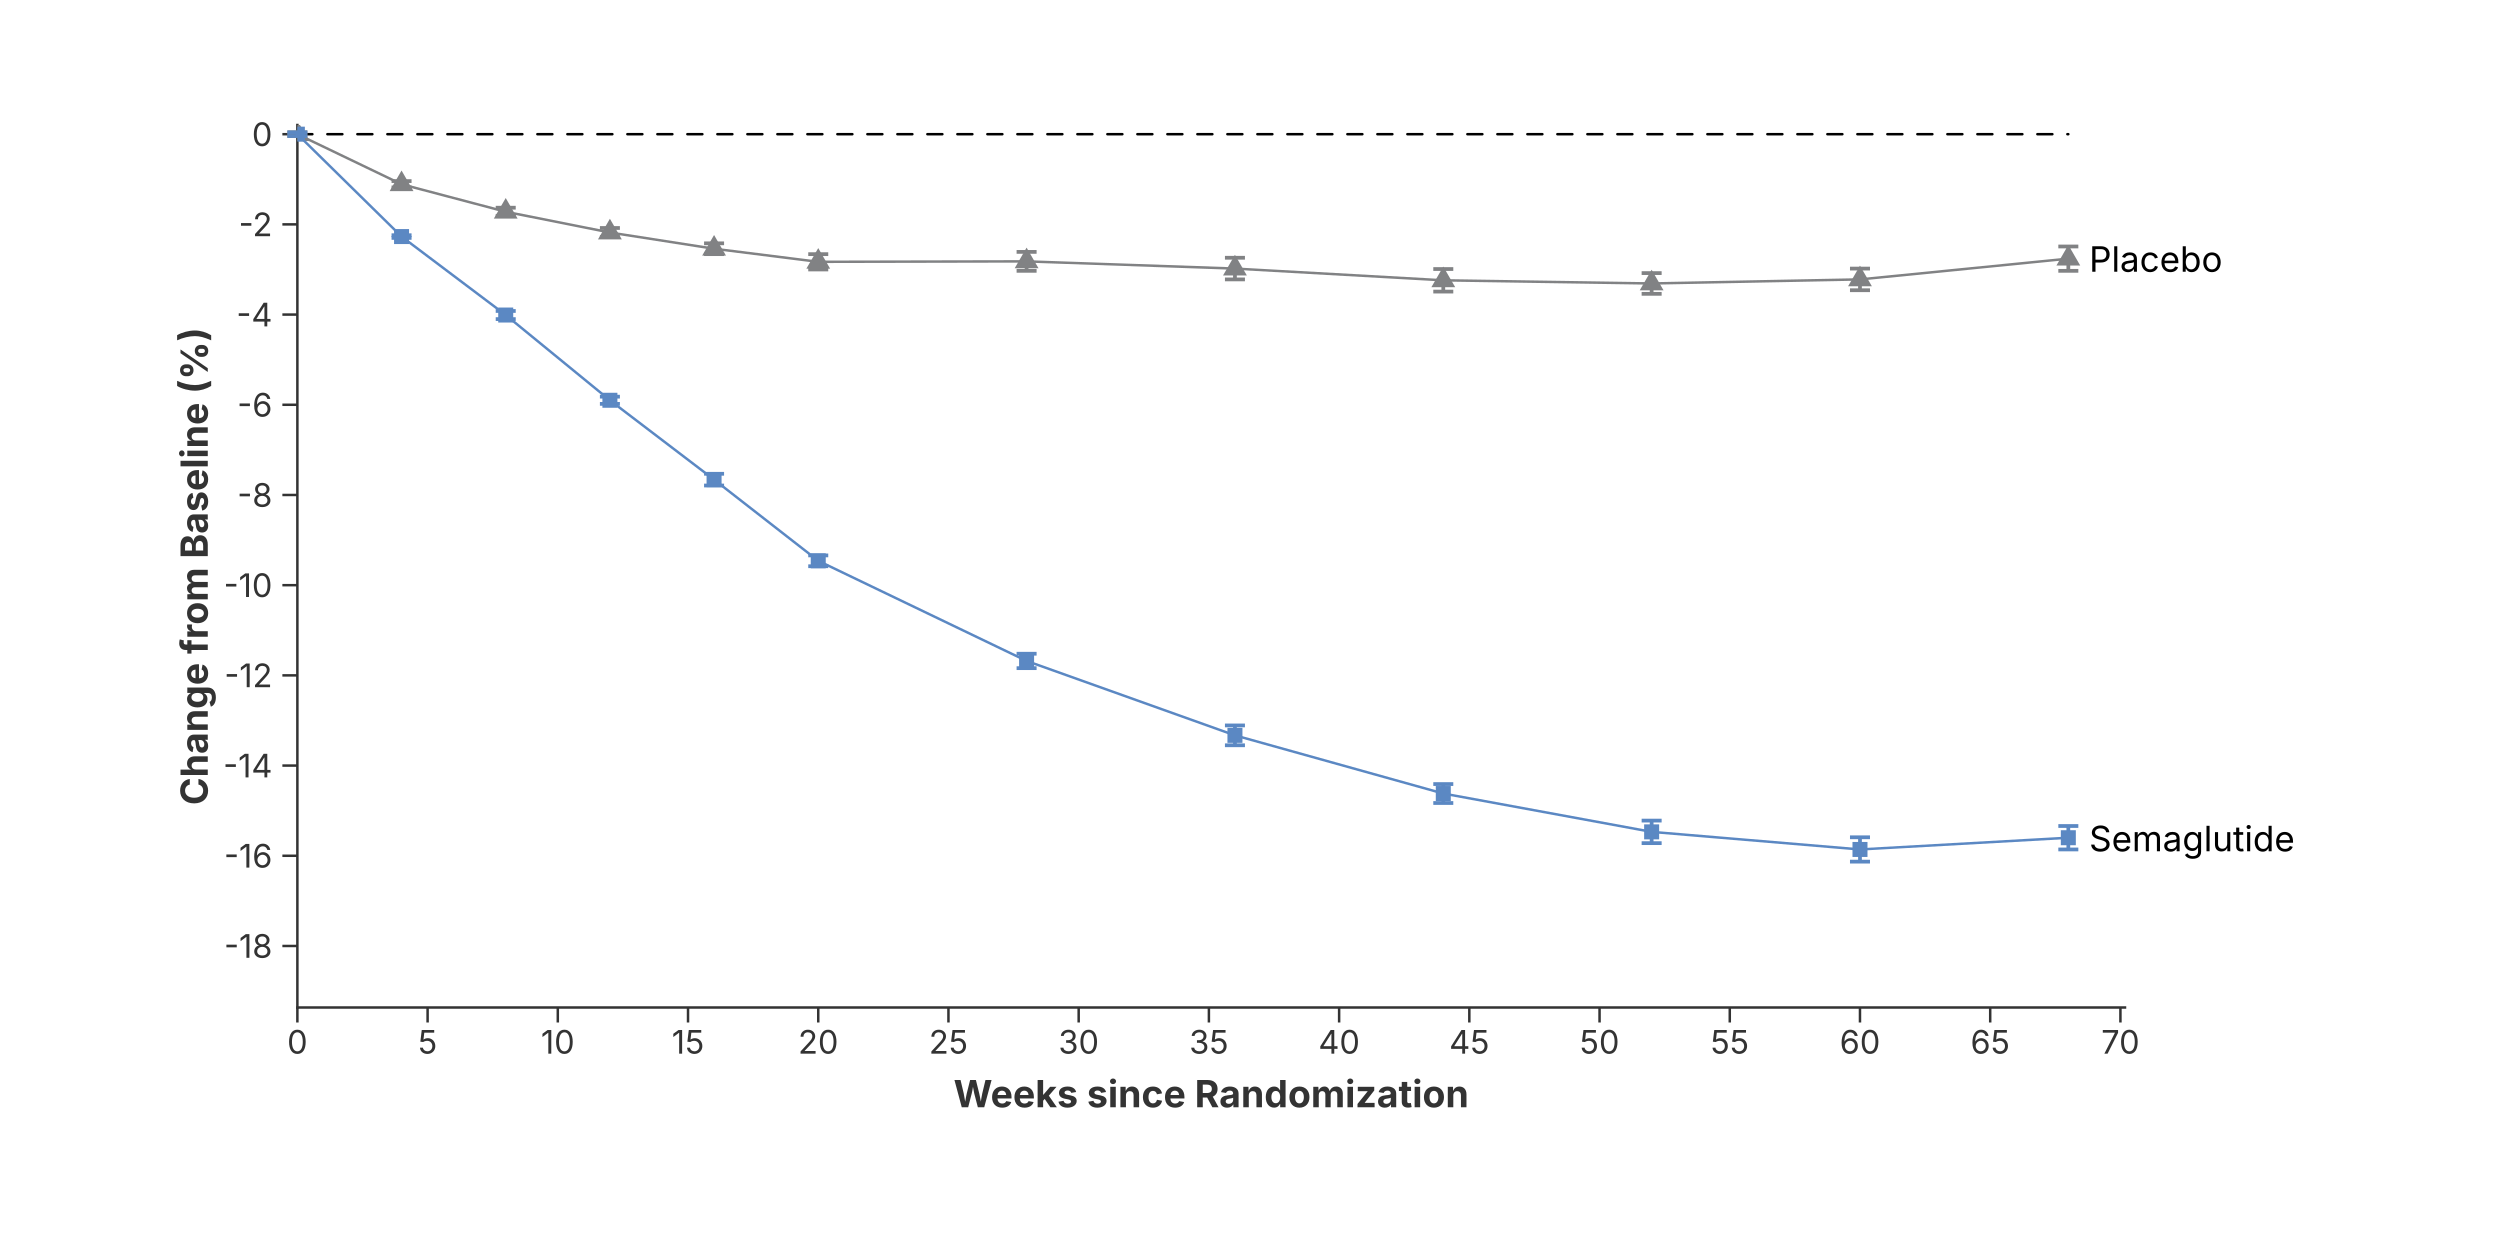
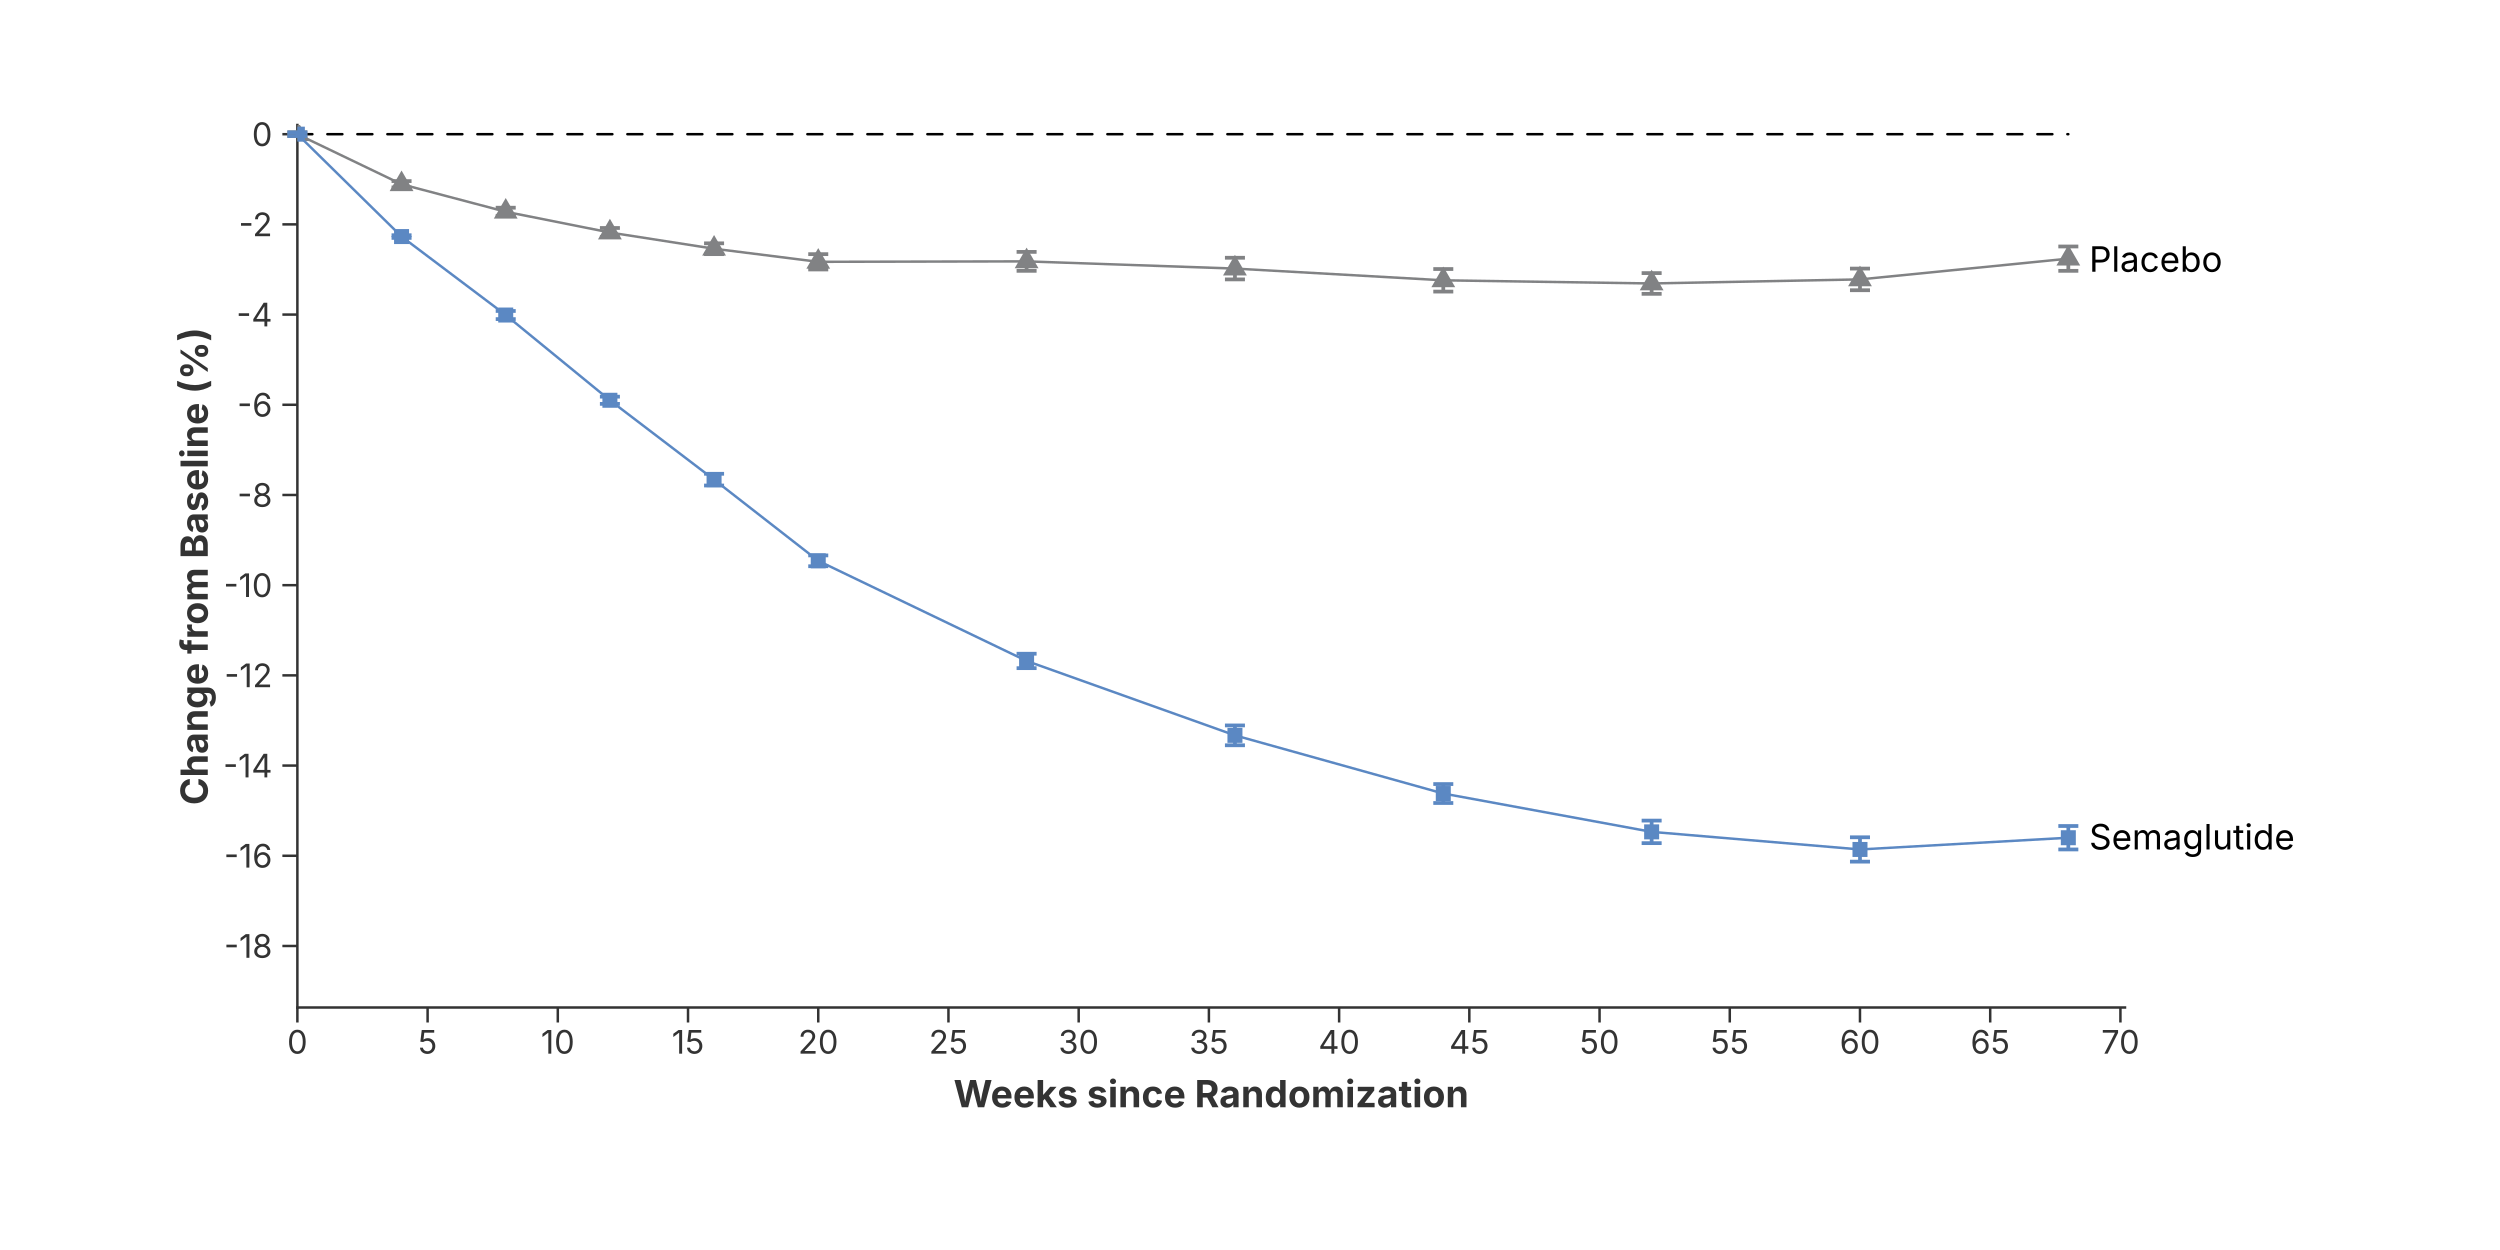
<svg xmlns="http://www.w3.org/2000/svg" width="1000" height="500" viewBox="0 0 1000 500">
  <rect width="100%" height="100%" fill="rgba(255,255,255,1.000)" />
  <line x1="118.95" y1="403.00" x2="850.00" y2="403.00" stroke="rgba(51,51,51,1.000)" stroke-width="1" stroke-linecap="square" />
  <line x1="118.95" y1="403.00" x2="118.95" y2="409.00" stroke="rgba(51,51,51,1.000)" stroke-width="1.0" />
  <text x="118.95" y="412.00" font-size="13" font-family="Inter, -apple-system, BlinkMacSystemFont, 'Segoe UI', Roboto, Helvetica, Arial, 'PingFang SC', 'Microsoft YaHei', Ubuntu, Cantarell, 'Noto Sans', sans-serif" fill="rgba(51,51,51,1.000)" text-anchor="middle" dominant-baseline="hanging">0</text>
  <line x1="171.04" y1="403.00" x2="171.04" y2="409.00" stroke="rgba(51,51,51,1.000)" stroke-width="1.0" />
  <text x="171.04" y="412.00" font-size="13" font-family="Inter, -apple-system, BlinkMacSystemFont, 'Segoe UI', Roboto, Helvetica, Arial, 'PingFang SC', 'Microsoft YaHei', Ubuntu, Cantarell, 'Noto Sans', sans-serif" fill="rgba(51,51,51,1.000)" text-anchor="middle" dominant-baseline="hanging">5</text>
  <line x1="223.12" y1="403.00" x2="223.12" y2="409.00" stroke="rgba(51,51,51,1.000)" stroke-width="1.0" />
  <text x="223.12" y="412.00" font-size="13" font-family="Inter, -apple-system, BlinkMacSystemFont, 'Segoe UI', Roboto, Helvetica, Arial, 'PingFang SC', 'Microsoft YaHei', Ubuntu, Cantarell, 'Noto Sans', sans-serif" fill="rgba(51,51,51,1.000)" text-anchor="middle" dominant-baseline="hanging">10</text>
  <line x1="275.21" y1="403.00" x2="275.21" y2="409.00" stroke="rgba(51,51,51,1.000)" stroke-width="1.0" />
  <text x="275.21" y="412.00" font-size="13" font-family="Inter, -apple-system, BlinkMacSystemFont, 'Segoe UI', Roboto, Helvetica, Arial, 'PingFang SC', 'Microsoft YaHei', Ubuntu, Cantarell, 'Noto Sans', sans-serif" fill="rgba(51,51,51,1.000)" text-anchor="middle" dominant-baseline="hanging">15</text>
  <line x1="327.30" y1="403.00" x2="327.30" y2="409.00" stroke="rgba(51,51,51,1.000)" stroke-width="1.0" />
  <text x="327.30" y="412.00" font-size="13" font-family="Inter, -apple-system, BlinkMacSystemFont, 'Segoe UI', Roboto, Helvetica, Arial, 'PingFang SC', 'Microsoft YaHei', Ubuntu, Cantarell, 'Noto Sans', sans-serif" fill="rgba(51,51,51,1.000)" text-anchor="middle" dominant-baseline="hanging">20</text>
  <line x1="379.38" y1="403.00" x2="379.38" y2="409.00" stroke="rgba(51,51,51,1.000)" stroke-width="1.0" />
  <text x="379.38" y="412.00" font-size="13" font-family="Inter, -apple-system, BlinkMacSystemFont, 'Segoe UI', Roboto, Helvetica, Arial, 'PingFang SC', 'Microsoft YaHei', Ubuntu, Cantarell, 'Noto Sans', sans-serif" fill="rgba(51,51,51,1.000)" text-anchor="middle" dominant-baseline="hanging">25</text>
  <line x1="431.47" y1="403.00" x2="431.47" y2="409.00" stroke="rgba(51,51,51,1.000)" stroke-width="1.0" />
  <text x="431.47" y="412.00" font-size="13" font-family="Inter, -apple-system, BlinkMacSystemFont, 'Segoe UI', Roboto, Helvetica, Arial, 'PingFang SC', 'Microsoft YaHei', Ubuntu, Cantarell, 'Noto Sans', sans-serif" fill="rgba(51,51,51,1.000)" text-anchor="middle" dominant-baseline="hanging">30</text>
  <line x1="483.56" y1="403.00" x2="483.56" y2="409.00" stroke="rgba(51,51,51,1.000)" stroke-width="1.0" />
  <text x="483.56" y="412.00" font-size="13" font-family="Inter, -apple-system, BlinkMacSystemFont, 'Segoe UI', Roboto, Helvetica, Arial, 'PingFang SC', 'Microsoft YaHei', Ubuntu, Cantarell, 'Noto Sans', sans-serif" fill="rgba(51,51,51,1.000)" text-anchor="middle" dominant-baseline="hanging">35</text>
  <line x1="535.65" y1="403.00" x2="535.65" y2="409.00" stroke="rgba(51,51,51,1.000)" stroke-width="1.0" />
  <text x="535.65" y="412.00" font-size="13" font-family="Inter, -apple-system, BlinkMacSystemFont, 'Segoe UI', Roboto, Helvetica, Arial, 'PingFang SC', 'Microsoft YaHei', Ubuntu, Cantarell, 'Noto Sans', sans-serif" fill="rgba(51,51,51,1.000)" text-anchor="middle" dominant-baseline="hanging">40</text>
  <line x1="587.73" y1="403.00" x2="587.73" y2="409.00" stroke="rgba(51,51,51,1.000)" stroke-width="1.0" />
  <text x="587.73" y="412.00" font-size="13" font-family="Inter, -apple-system, BlinkMacSystemFont, 'Segoe UI', Roboto, Helvetica, Arial, 'PingFang SC', 'Microsoft YaHei', Ubuntu, Cantarell, 'Noto Sans', sans-serif" fill="rgba(51,51,51,1.000)" text-anchor="middle" dominant-baseline="hanging">45</text>
  <line x1="639.82" y1="403.00" x2="639.82" y2="409.00" stroke="rgba(51,51,51,1.000)" stroke-width="1.0" />
  <text x="639.82" y="412.00" font-size="13" font-family="Inter, -apple-system, BlinkMacSystemFont, 'Segoe UI', Roboto, Helvetica, Arial, 'PingFang SC', 'Microsoft YaHei', Ubuntu, Cantarell, 'Noto Sans', sans-serif" fill="rgba(51,51,51,1.000)" text-anchor="middle" dominant-baseline="hanging">50</text>
  <line x1="691.91" y1="403.00" x2="691.91" y2="409.00" stroke="rgba(51,51,51,1.000)" stroke-width="1.0" />
  <text x="691.91" y="412.00" font-size="13" font-family="Inter, -apple-system, BlinkMacSystemFont, 'Segoe UI', Roboto, Helvetica, Arial, 'PingFang SC', 'Microsoft YaHei', Ubuntu, Cantarell, 'Noto Sans', sans-serif" fill="rgba(51,51,51,1.000)" text-anchor="middle" dominant-baseline="hanging">55</text>
  <line x1="743.99" y1="403.00" x2="743.99" y2="409.00" stroke="rgba(51,51,51,1.000)" stroke-width="1.0" />
  <text x="743.99" y="412.00" font-size="13" font-family="Inter, -apple-system, BlinkMacSystemFont, 'Segoe UI', Roboto, Helvetica, Arial, 'PingFang SC', 'Microsoft YaHei', Ubuntu, Cantarell, 'Noto Sans', sans-serif" fill="rgba(51,51,51,1.000)" text-anchor="middle" dominant-baseline="hanging">60</text>
  <line x1="796.08" y1="403.00" x2="796.08" y2="409.00" stroke="rgba(51,51,51,1.000)" stroke-width="1.0" />
  <text x="796.08" y="412.00" font-size="13" font-family="Inter, -apple-system, BlinkMacSystemFont, 'Segoe UI', Roboto, Helvetica, Arial, 'PingFang SC', 'Microsoft YaHei', Ubuntu, Cantarell, 'Noto Sans', sans-serif" fill="rgba(51,51,51,1.000)" text-anchor="middle" dominant-baseline="hanging">65</text>
  <line x1="848.17" y1="403.00" x2="848.17" y2="409.00" stroke="rgba(51,51,51,1.000)" stroke-width="1.0" />
  <text x="848.17" y="412.00" font-size="13" font-family="Inter, -apple-system, BlinkMacSystemFont, 'Segoe UI', Roboto, Helvetica, Arial, 'PingFang SC', 'Microsoft YaHei', Ubuntu, Cantarell, 'Noto Sans', sans-serif" fill="rgba(51,51,51,1.000)" text-anchor="middle" dominant-baseline="hanging">70</text>
  <text x="484.47" y="432.00" text-anchor="middle" font-size="15" font-family="Inter, -apple-system, BlinkMacSystemFont, 'Segoe UI', Roboto, Helvetica, Arial, 'PingFang SC', 'Microsoft YaHei', Ubuntu, Cantarell, 'Noto Sans', sans-serif" fill="rgba(51,51,51,1.000)" font-weight="bold" dominant-baseline="hanging">Weeks since Randomization</text>
  <line x1="118.95" y1="50.00" x2="118.95" y2="403.00" stroke="rgba(51,51,51,1.000)" stroke-width="1" stroke-linecap="square" />
  <line x1="118.95" y1="378.39" x2="112.95" y2="378.39" stroke="rgba(51,51,51,1.000)" stroke-width="1.0" />
  <text x="108.95" y="378.39" font-size="13" font-family="Inter, -apple-system, BlinkMacSystemFont, 'Segoe UI', Roboto, Helvetica, Arial, 'PingFang SC', 'Microsoft YaHei', Ubuntu, Cantarell, 'Noto Sans', sans-serif" fill="rgba(51,51,51,1.000)" text-anchor="end" dominant-baseline="central">-18</text>
  <line x1="118.95" y1="342.31" x2="112.95" y2="342.31" stroke="rgba(51,51,51,1.000)" stroke-width="1.0" />
  <text x="108.95" y="342.31" font-size="13" font-family="Inter, -apple-system, BlinkMacSystemFont, 'Segoe UI', Roboto, Helvetica, Arial, 'PingFang SC', 'Microsoft YaHei', Ubuntu, Cantarell, 'Noto Sans', sans-serif" fill="rgba(51,51,51,1.000)" text-anchor="end" dominant-baseline="central">-16</text>
  <line x1="118.95" y1="306.23" x2="112.95" y2="306.23" stroke="rgba(51,51,51,1.000)" stroke-width="1.0" />
  <text x="108.95" y="306.23" font-size="13" font-family="Inter, -apple-system, BlinkMacSystemFont, 'Segoe UI', Roboto, Helvetica, Arial, 'PingFang SC', 'Microsoft YaHei', Ubuntu, Cantarell, 'Noto Sans', sans-serif" fill="rgba(51,51,51,1.000)" text-anchor="end" dominant-baseline="central">-14</text>
  <line x1="118.95" y1="270.15" x2="112.95" y2="270.15" stroke="rgba(51,51,51,1.000)" stroke-width="1.0" />
  <text x="108.95" y="270.15" font-size="13" font-family="Inter, -apple-system, BlinkMacSystemFont, 'Segoe UI', Roboto, Helvetica, Arial, 'PingFang SC', 'Microsoft YaHei', Ubuntu, Cantarell, 'Noto Sans', sans-serif" fill="rgba(51,51,51,1.000)" text-anchor="end" dominant-baseline="central">-12</text>
  <line x1="118.95" y1="234.07" x2="112.95" y2="234.07" stroke="rgba(51,51,51,1.000)" stroke-width="1.0" />
  <text x="108.95" y="234.07" font-size="13" font-family="Inter, -apple-system, BlinkMacSystemFont, 'Segoe UI', Roboto, Helvetica, Arial, 'PingFang SC', 'Microsoft YaHei', Ubuntu, Cantarell, 'Noto Sans', sans-serif" fill="rgba(51,51,51,1.000)" text-anchor="end" dominant-baseline="central">-10</text>
  <line x1="118.95" y1="197.99" x2="112.95" y2="197.99" stroke="rgba(51,51,51,1.000)" stroke-width="1.0" />
  <text x="108.95" y="197.99" font-size="13" font-family="Inter, -apple-system, BlinkMacSystemFont, 'Segoe UI', Roboto, Helvetica, Arial, 'PingFang SC', 'Microsoft YaHei', Ubuntu, Cantarell, 'Noto Sans', sans-serif" fill="rgba(51,51,51,1.000)" text-anchor="end" dominant-baseline="central">-8</text>
  <line x1="118.95" y1="161.91" x2="112.95" y2="161.91" stroke="rgba(51,51,51,1.000)" stroke-width="1.0" />
  <text x="108.95" y="161.91" font-size="13" font-family="Inter, -apple-system, BlinkMacSystemFont, 'Segoe UI', Roboto, Helvetica, Arial, 'PingFang SC', 'Microsoft YaHei', Ubuntu, Cantarell, 'Noto Sans', sans-serif" fill="rgba(51,51,51,1.000)" text-anchor="end" dominant-baseline="central">-6</text>
  <line x1="118.95" y1="125.83" x2="112.95" y2="125.83" stroke="rgba(51,51,51,1.000)" stroke-width="1.0" />
  <text x="108.95" y="125.83" font-size="13" font-family="Inter, -apple-system, BlinkMacSystemFont, 'Segoe UI', Roboto, Helvetica, Arial, 'PingFang SC', 'Microsoft YaHei', Ubuntu, Cantarell, 'Noto Sans', sans-serif" fill="rgba(51,51,51,1.000)" text-anchor="end" dominant-baseline="central">-4</text>
  <line x1="118.95" y1="89.75" x2="112.95" y2="89.75" stroke="rgba(51,51,51,1.000)" stroke-width="1.0" />
  <text x="108.95" y="89.75" font-size="13" font-family="Inter, -apple-system, BlinkMacSystemFont, 'Segoe UI', Roboto, Helvetica, Arial, 'PingFang SC', 'Microsoft YaHei', Ubuntu, Cantarell, 'Noto Sans', sans-serif" fill="rgba(51,51,51,1.000)" text-anchor="end" dominant-baseline="central">-2</text>
  <line x1="118.95" y1="53.68" x2="112.95" y2="53.68" stroke="rgba(51,51,51,1.000)" stroke-width="1.0" />
  <text x="108.95" y="53.68" font-size="13" font-family="Inter, -apple-system, BlinkMacSystemFont, 'Segoe UI', Roboto, Helvetica, Arial, 'PingFang SC', 'Microsoft YaHei', Ubuntu, Cantarell, 'Noto Sans', sans-serif" fill="rgba(51,51,51,1.000)" text-anchor="end" dominant-baseline="central">0</text>
  <text x="77.50" y="226.50" text-anchor="middle" font-size="15" font-family="Inter, -apple-system, BlinkMacSystemFont, 'Segoe UI', Roboto, Helvetica, Arial, 'PingFang SC', 'Microsoft YaHei', Ubuntu, Cantarell, 'Noto Sans', sans-serif" fill="rgba(51,51,51,1.000)" font-weight="bold" transform="rotate(-90, 77.50, 226.50)" dominant-baseline="middle">Change from Baseline (%)</text>
  <defs>
    <clipPath id="plot-clip-area">
      <rect x="118.950" y="50.000" width="731.050" height="353.000" />
    </clipPath>
  </defs>
  <polygon points="118.950,48.175 123.713,56.425 114.187,56.425" fill="rgba(129,130,132,1.000)" stroke="none" stroke-width="0.000" fill-opacity="1.000" stroke-opacity="1.000" clip-path="url(#plot-clip-area)" />
  <polygon points="160.620,68.199 165.383,76.449 155.856,76.449" fill="rgba(129,130,132,1.000)" stroke="none" stroke-width="0.000" fill-opacity="1.000" stroke-opacity="1.000" clip-path="url(#plot-clip-area)" />
  <polygon points="202.289,79.203 207.052,87.453 197.526,87.453" fill="rgba(129,130,132,1.000)" stroke="none" stroke-width="0.000" fill-opacity="1.000" stroke-opacity="1.000" clip-path="url(#plot-clip-area)" />
  <polygon points="243.959,87.501 248.722,95.751 239.195,95.751" fill="rgba(129,130,132,1.000)" stroke="none" stroke-width="0.000" fill-opacity="1.000" stroke-opacity="1.000" clip-path="url(#plot-clip-area)" />
  <polygon points="285.628,93.995 290.391,102.245 280.865,102.245" fill="rgba(129,130,132,1.000)" stroke="none" stroke-width="0.000" fill-opacity="1.000" stroke-opacity="1.000" clip-path="url(#plot-clip-area)" />
  <polygon points="327.298,99.227 332.061,107.477 322.534,107.477" fill="rgba(129,130,132,1.000)" stroke="none" stroke-width="0.000" fill-opacity="1.000" stroke-opacity="1.000" clip-path="url(#plot-clip-area)" />
  <polygon points="410.637,99.047 415.400,107.297 405.873,107.297" fill="rgba(129,130,132,1.000)" stroke="none" stroke-width="0.000" fill-opacity="1.000" stroke-opacity="1.000" clip-path="url(#plot-clip-area)" />
  <polygon points="493.976,101.933 498.739,110.183 489.213,110.183" fill="rgba(129,130,132,1.000)" stroke="none" stroke-width="0.000" fill-opacity="1.000" stroke-opacity="1.000" clip-path="url(#plot-clip-area)" />
  <polygon points="577.315,106.623 582.078,114.873 572.552,114.873" fill="rgba(129,130,132,1.000)" stroke="none" stroke-width="0.000" fill-opacity="1.000" stroke-opacity="1.000" clip-path="url(#plot-clip-area)" />
  <polygon points="660.654,107.886 665.417,116.136 655.891,116.136" fill="rgba(129,130,132,1.000)" stroke="none" stroke-width="0.000" fill-opacity="1.000" stroke-opacity="1.000" clip-path="url(#plot-clip-area)" />
  <polygon points="743.993,106.262 748.756,114.512 739.230,114.512" fill="rgba(129,130,132,1.000)" stroke="none" stroke-width="0.000" fill-opacity="1.000" stroke-opacity="1.000" clip-path="url(#plot-clip-area)" />
  <polygon points="827.332,97.964 832.095,106.214 822.569,106.214" fill="rgba(129,130,132,1.000)" stroke="none" stroke-width="0.000" fill-opacity="1.000" stroke-opacity="1.000" clip-path="url(#plot-clip-area)" />
  <path d="M 118.950 53.675 L 827.332 53.675" stroke="rgba(0,0,0,1.000)" stroke-width="1.000" stroke-opacity="1.000" fill="none" stroke-linejoin="round" stroke-linecap="round" stroke-dasharray="6,6" clip-path="url(#plot-clip-area)" />
  <path d="M 118.950 53.675 L 160.620 73.699 L 202.289 84.703 L 243.959 93.001 L 285.628 99.495 L 327.298 104.727 L 410.637 104.547 L 493.976 107.433 L 577.315 112.123 L 660.654 113.386 L 743.993 111.762 L 827.332 103.464" stroke="rgba(129,130,132,1.000)" stroke-width="1.000" stroke-opacity="1.000" fill="none" stroke-linejoin="round" stroke-linecap="round" clip-path="url(#plot-clip-area)" />
  <line x1="118.950" y1="54.433" x2="118.950" y2="52.917" stroke="rgba(129,130,132,1.000)" stroke-width="1.500" stroke-opacity="1.000" />
  <line x1="114.950" y1="54.433" x2="122.950" y2="54.433" stroke="rgba(129,130,132,1.000)" stroke-width="1.500" stroke-opacity="1.000" />
  <line x1="114.950" y1="52.917" x2="122.950" y2="52.917" stroke="rgba(129,130,132,1.000)" stroke-width="1.500" stroke-opacity="1.000" />
  <line x1="160.620" y1="74.962" x2="160.620" y2="72.436" stroke="rgba(129,130,132,1.000)" stroke-width="1.500" stroke-opacity="1.000" />
  <line x1="156.620" y1="74.962" x2="164.620" y2="74.962" stroke="rgba(129,130,132,1.000)" stroke-width="1.500" stroke-opacity="1.000" />
  <line x1="156.620" y1="72.436" x2="164.620" y2="72.436" stroke="rgba(129,130,132,1.000)" stroke-width="1.500" stroke-opacity="1.000" />
  <line x1="202.289" y1="86.327" x2="202.289" y2="83.079" stroke="rgba(129,130,132,1.000)" stroke-width="1.500" stroke-opacity="1.000" />
  <line x1="198.289" y1="86.327" x2="206.289" y2="86.327" stroke="rgba(129,130,132,1.000)" stroke-width="1.500" stroke-opacity="1.000" />
  <line x1="198.289" y1="83.079" x2="206.289" y2="83.079" stroke="rgba(129,130,132,1.000)" stroke-width="1.500" stroke-opacity="1.000" />
  <line x1="243.959" y1="94.805" x2="243.959" y2="91.197" stroke="rgba(129,130,132,1.000)" stroke-width="1.500" stroke-opacity="1.000" />
  <line x1="239.959" y1="94.805" x2="247.959" y2="94.805" stroke="rgba(129,130,132,1.000)" stroke-width="1.500" stroke-opacity="1.000" />
  <line x1="239.959" y1="91.197" x2="247.959" y2="91.197" stroke="rgba(129,130,132,1.000)" stroke-width="1.500" stroke-opacity="1.000" />
  <line x1="285.628" y1="101.660" x2="285.628" y2="97.331" stroke="rgba(129,130,132,1.000)" stroke-width="1.500" stroke-opacity="1.000" />
  <line x1="281.628" y1="101.660" x2="289.628" y2="101.660" stroke="rgba(129,130,132,1.000)" stroke-width="1.500" stroke-opacity="1.000" />
  <line x1="281.628" y1="97.331" x2="289.628" y2="97.331" stroke="rgba(129,130,132,1.000)" stroke-width="1.500" stroke-opacity="1.000" />
  <line x1="327.298" y1="107.794" x2="327.298" y2="101.660" stroke="rgba(129,130,132,1.000)" stroke-width="1.500" stroke-opacity="1.000" />
  <line x1="323.298" y1="107.794" x2="331.298" y2="107.794" stroke="rgba(129,130,132,1.000)" stroke-width="1.500" stroke-opacity="1.000" />
  <line x1="323.298" y1="101.660" x2="331.298" y2="101.660" stroke="rgba(129,130,132,1.000)" stroke-width="1.500" stroke-opacity="1.000" />
  <line x1="410.637" y1="108.335" x2="410.637" y2="100.758" stroke="rgba(129,130,132,1.000)" stroke-width="1.500" stroke-opacity="1.000" />
  <line x1="406.637" y1="108.335" x2="414.637" y2="108.335" stroke="rgba(129,130,132,1.000)" stroke-width="1.500" stroke-opacity="1.000" />
  <line x1="406.637" y1="100.758" x2="414.637" y2="100.758" stroke="rgba(129,130,132,1.000)" stroke-width="1.500" stroke-opacity="1.000" />
  <line x1="493.976" y1="111.762" x2="493.976" y2="103.103" stroke="rgba(129,130,132,1.000)" stroke-width="1.500" stroke-opacity="1.000" />
  <line x1="489.976" y1="111.762" x2="497.976" y2="111.762" stroke="rgba(129,130,132,1.000)" stroke-width="1.500" stroke-opacity="1.000" />
  <line x1="489.976" y1="103.103" x2="497.976" y2="103.103" stroke="rgba(129,130,132,1.000)" stroke-width="1.500" stroke-opacity="1.000" />
  <line x1="577.315" y1="116.633" x2="577.315" y2="107.613" stroke="rgba(129,130,132,1.000)" stroke-width="1.500" stroke-opacity="1.000" />
  <line x1="573.315" y1="116.633" x2="581.315" y2="116.633" stroke="rgba(129,130,132,1.000)" stroke-width="1.500" stroke-opacity="1.000" />
  <line x1="573.315" y1="107.613" x2="581.315" y2="107.613" stroke="rgba(129,130,132,1.000)" stroke-width="1.500" stroke-opacity="1.000" />
  <line x1="660.654" y1="117.535" x2="660.654" y2="109.237" stroke="rgba(129,130,132,1.000)" stroke-width="1.500" stroke-opacity="1.000" />
  <line x1="656.654" y1="117.535" x2="664.654" y2="117.535" stroke="rgba(129,130,132,1.000)" stroke-width="1.500" stroke-opacity="1.000" />
  <line x1="656.654" y1="109.237" x2="664.654" y2="109.237" stroke="rgba(129,130,132,1.000)" stroke-width="1.500" stroke-opacity="1.000" />
  <line x1="743.993" y1="116.092" x2="743.993" y2="107.433" stroke="rgba(129,130,132,1.000)" stroke-width="1.500" stroke-opacity="1.000" />
  <line x1="739.993" y1="116.092" x2="747.993" y2="116.092" stroke="rgba(129,130,132,1.000)" stroke-width="1.500" stroke-opacity="1.000" />
  <line x1="739.993" y1="107.433" x2="747.993" y2="107.433" stroke="rgba(129,130,132,1.000)" stroke-width="1.500" stroke-opacity="1.000" />
  <line x1="827.332" y1="108.335" x2="827.332" y2="98.593" stroke="rgba(129,130,132,1.000)" stroke-width="1.500" stroke-opacity="1.000" />
  <line x1="823.332" y1="108.335" x2="831.332" y2="108.335" stroke="rgba(129,130,132,1.000)" stroke-width="1.500" stroke-opacity="1.000" />
  <line x1="823.332" y1="98.593" x2="831.332" y2="98.593" stroke="rgba(129,130,132,1.000)" stroke-width="1.500" stroke-opacity="1.000" />
  <text x="835.666" y="108.696" font-size="14.0" font-family="Inter, -apple-system, BlinkMacSystemFont, 'Segoe UI', Roboto, Helvetica, Arial, 'PingFang SC', 'Microsoft YaHei', Ubuntu, Cantarell, 'Noto Sans', sans-serif" fill="rgba(0,0,0,1.000)" fill-opacity="1.000" text-anchor="start" font-weight="normal">Placebo</text>
  <rect x="115.950" y="50.675" width="6.000" height="6.000" fill="rgba(91,136,195,1.000)" stroke="none" stroke-width="0.000" fill-opacity="1.000" stroke-opacity="1.000" clip-path="url(#plot-clip-area)" />
  <rect x="157.620" y="91.625" width="6.000" height="6.000" fill="rgba(91,136,195,1.000)" stroke="none" stroke-width="0.000" fill-opacity="1.000" stroke-opacity="1.000" clip-path="url(#plot-clip-area)" />
  <rect x="199.289" y="123.014" width="6.000" height="6.000" fill="rgba(91,136,195,1.000)" stroke="none" stroke-width="0.000" fill-opacity="1.000" stroke-opacity="1.000" clip-path="url(#plot-clip-area)" />
  <rect x="240.959" y="157.108" width="6.000" height="6.000" fill="rgba(91,136,195,1.000)" stroke="none" stroke-width="0.000" fill-opacity="1.000" stroke-opacity="1.000" clip-path="url(#plot-clip-area)" />
  <rect x="282.628" y="188.858" width="6.000" height="6.000" fill="rgba(91,136,195,1.000)" stroke="none" stroke-width="0.000" fill-opacity="1.000" stroke-opacity="1.000" clip-path="url(#plot-clip-area)" />
  <rect x="324.298" y="221.329" width="6.000" height="6.000" fill="rgba(91,136,195,1.000)" stroke="none" stroke-width="0.000" fill-opacity="1.000" stroke-opacity="1.000" clip-path="url(#plot-clip-area)" />
  <rect x="407.637" y="261.377" width="6.000" height="6.000" fill="rgba(91,136,195,1.000)" stroke="none" stroke-width="0.000" fill-opacity="1.000" stroke-opacity="1.000" clip-path="url(#plot-clip-area)" />
  <rect x="490.976" y="291.142" width="6.000" height="6.000" fill="rgba(91,136,195,1.000)" stroke="none" stroke-width="0.000" fill-opacity="1.000" stroke-opacity="1.000" clip-path="url(#plot-clip-area)" />
  <rect x="574.315" y="314.413" width="6.000" height="6.000" fill="rgba(91,136,195,1.000)" stroke="none" stroke-width="0.000" fill-opacity="1.000" stroke-opacity="1.000" clip-path="url(#plot-clip-area)" />
  <rect x="657.654" y="329.747" width="6.000" height="6.000" fill="rgba(91,136,195,1.000)" stroke="none" stroke-width="0.000" fill-opacity="1.000" stroke-opacity="1.000" clip-path="url(#plot-clip-area)" />
  <rect x="740.993" y="336.782" width="6.000" height="6.000" fill="rgba(91,136,195,1.000)" stroke="none" stroke-width="0.000" fill-opacity="1.000" stroke-opacity="1.000" clip-path="url(#plot-clip-area)" />
  <rect x="824.332" y="332.092" width="6.000" height="6.000" fill="rgba(91,136,195,1.000)" stroke="none" stroke-width="0.000" fill-opacity="1.000" stroke-opacity="1.000" clip-path="url(#plot-clip-area)" />
  <path d="M 118.950 53.675 L 160.620 94.625 L 202.289 126.014 L 243.959 160.108 L 285.628 191.858 L 327.298 224.329 L 410.637 264.377 L 493.976 294.142 L 577.315 317.413 L 660.654 332.747 L 743.993 339.782 L 827.332 335.092" stroke="rgba(91,136,195,1.000)" stroke-width="1.000" stroke-opacity="1.000" fill="none" stroke-linejoin="round" stroke-linecap="round" clip-path="url(#plot-clip-area)" />
  <line x1="118.950" y1="54.415" x2="118.950" y2="52.935" stroke="rgba(91,136,195,1.000)" stroke-width="1.500" stroke-opacity="1.000" />
  <line x1="114.950" y1="54.415" x2="122.950" y2="54.415" stroke="rgba(91,136,195,1.000)" stroke-width="1.500" stroke-opacity="1.000" />
  <line x1="114.950" y1="52.935" x2="122.950" y2="52.935" stroke="rgba(91,136,195,1.000)" stroke-width="1.500" stroke-opacity="1.000" />
  <line x1="160.620" y1="95.166" x2="160.620" y2="94.084" stroke="rgba(91,136,195,1.000)" stroke-width="1.500" stroke-opacity="1.000" />
  <line x1="156.620" y1="95.166" x2="164.620" y2="95.166" stroke="rgba(91,136,195,1.000)" stroke-width="1.500" stroke-opacity="1.000" />
  <line x1="156.620" y1="94.084" x2="164.620" y2="94.084" stroke="rgba(91,136,195,1.000)" stroke-width="1.500" stroke-opacity="1.000" />
  <line x1="202.289" y1="127.637" x2="202.289" y2="124.390" stroke="rgba(91,136,195,1.000)" stroke-width="1.500" stroke-opacity="1.000" />
  <line x1="198.289" y1="127.637" x2="206.289" y2="127.637" stroke="rgba(91,136,195,1.000)" stroke-width="1.500" stroke-opacity="1.000" />
  <line x1="198.289" y1="124.390" x2="206.289" y2="124.390" stroke="rgba(91,136,195,1.000)" stroke-width="1.500" stroke-opacity="1.000" />
  <line x1="243.959" y1="161.551" x2="243.959" y2="158.665" stroke="rgba(91,136,195,1.000)" stroke-width="1.500" stroke-opacity="1.000" />
  <line x1="239.959" y1="161.551" x2="247.959" y2="161.551" stroke="rgba(91,136,195,1.000)" stroke-width="1.500" stroke-opacity="1.000" />
  <line x1="239.959" y1="158.665" x2="247.959" y2="158.665" stroke="rgba(91,136,195,1.000)" stroke-width="1.500" stroke-opacity="1.000" />
  <line x1="285.628" y1="194.203" x2="285.628" y2="189.513" stroke="rgba(91,136,195,1.000)" stroke-width="1.500" stroke-opacity="1.000" />
  <line x1="281.628" y1="194.203" x2="289.628" y2="194.203" stroke="rgba(91,136,195,1.000)" stroke-width="1.500" stroke-opacity="1.000" />
  <line x1="281.628" y1="189.513" x2="289.628" y2="189.513" stroke="rgba(91,136,195,1.000)" stroke-width="1.500" stroke-opacity="1.000" />
  <line x1="327.298" y1="226.494" x2="327.298" y2="222.164" stroke="rgba(91,136,195,1.000)" stroke-width="1.500" stroke-opacity="1.000" />
  <line x1="323.298" y1="226.494" x2="331.298" y2="226.494" stroke="rgba(91,136,195,1.000)" stroke-width="1.500" stroke-opacity="1.000" />
  <line x1="323.298" y1="222.164" x2="331.298" y2="222.164" stroke="rgba(91,136,195,1.000)" stroke-width="1.500" stroke-opacity="1.000" />
  <line x1="410.637" y1="267.263" x2="410.637" y2="261.491" stroke="rgba(91,136,195,1.000)" stroke-width="1.500" stroke-opacity="1.000" />
  <line x1="406.637" y1="267.263" x2="414.637" y2="267.263" stroke="rgba(91,136,195,1.000)" stroke-width="1.500" stroke-opacity="1.000" />
  <line x1="406.637" y1="261.491" x2="414.637" y2="261.491" stroke="rgba(91,136,195,1.000)" stroke-width="1.500" stroke-opacity="1.000" />
  <line x1="493.976" y1="298.111" x2="493.976" y2="290.173" stroke="rgba(91,136,195,1.000)" stroke-width="1.500" stroke-opacity="1.000" />
  <line x1="489.976" y1="298.111" x2="497.976" y2="298.111" stroke="rgba(91,136,195,1.000)" stroke-width="1.500" stroke-opacity="1.000" />
  <line x1="489.976" y1="290.173" x2="497.976" y2="290.173" stroke="rgba(91,136,195,1.000)" stroke-width="1.500" stroke-opacity="1.000" />
  <line x1="577.315" y1="321.201" x2="577.315" y2="313.625" stroke="rgba(91,136,195,1.000)" stroke-width="1.500" stroke-opacity="1.000" />
  <line x1="573.315" y1="321.201" x2="581.315" y2="321.201" stroke="rgba(91,136,195,1.000)" stroke-width="1.500" stroke-opacity="1.000" />
  <line x1="573.315" y1="313.625" x2="581.315" y2="313.625" stroke="rgba(91,136,195,1.000)" stroke-width="1.500" stroke-opacity="1.000" />
  <line x1="660.654" y1="337.257" x2="660.654" y2="328.237" stroke="rgba(91,136,195,1.000)" stroke-width="1.500" stroke-opacity="1.000" />
  <line x1="656.654" y1="337.257" x2="664.654" y2="337.257" stroke="rgba(91,136,195,1.000)" stroke-width="1.500" stroke-opacity="1.000" />
  <line x1="656.654" y1="328.237" x2="664.654" y2="328.237" stroke="rgba(91,136,195,1.000)" stroke-width="1.500" stroke-opacity="1.000" />
  <line x1="743.993" y1="344.653" x2="743.993" y2="334.912" stroke="rgba(91,136,195,1.000)" stroke-width="1.500" stroke-opacity="1.000" />
  <line x1="739.993" y1="344.653" x2="747.993" y2="344.653" stroke="rgba(91,136,195,1.000)" stroke-width="1.500" stroke-opacity="1.000" />
  <line x1="739.993" y1="334.912" x2="747.993" y2="334.912" stroke="rgba(91,136,195,1.000)" stroke-width="1.500" stroke-opacity="1.000" />
  <line x1="827.332" y1="339.782" x2="827.332" y2="330.402" stroke="rgba(91,136,195,1.000)" stroke-width="1.500" stroke-opacity="1.000" />
  <line x1="823.332" y1="339.782" x2="831.332" y2="339.782" stroke="rgba(91,136,195,1.000)" stroke-width="1.500" stroke-opacity="1.000" />
  <line x1="823.332" y1="330.402" x2="831.332" y2="330.402" stroke="rgba(91,136,195,1.000)" stroke-width="1.500" stroke-opacity="1.000" />
-   <text x="835.666" y="340.504" font-size="14.0" font-family="Inter, -apple-system, BlinkMacSystemFont, 'Segoe UI', Roboto, Helvetica, Arial, 'PingFang SC', 'Microsoft YaHei', Ubuntu, Cantarell, 'Noto Sans', sans-serif" fill="rgba(0,0,0,1.000)" fill-opacity="1.000" text-anchor="start" font-weight="normal">Semaglutide</text>
+   <text x="835.666" y="339.782" font-size="14.0" font-family="Inter, -apple-system, BlinkMacSystemFont, 'Segoe UI', Roboto, Helvetica, Arial, 'PingFang SC', 'Microsoft YaHei', Ubuntu, Cantarell, 'Noto Sans', sans-serif" fill="rgba(0,0,0,1.000)" fill-opacity="1.000" text-anchor="start" font-weight="normal">Semaglutide</text>
</svg>
